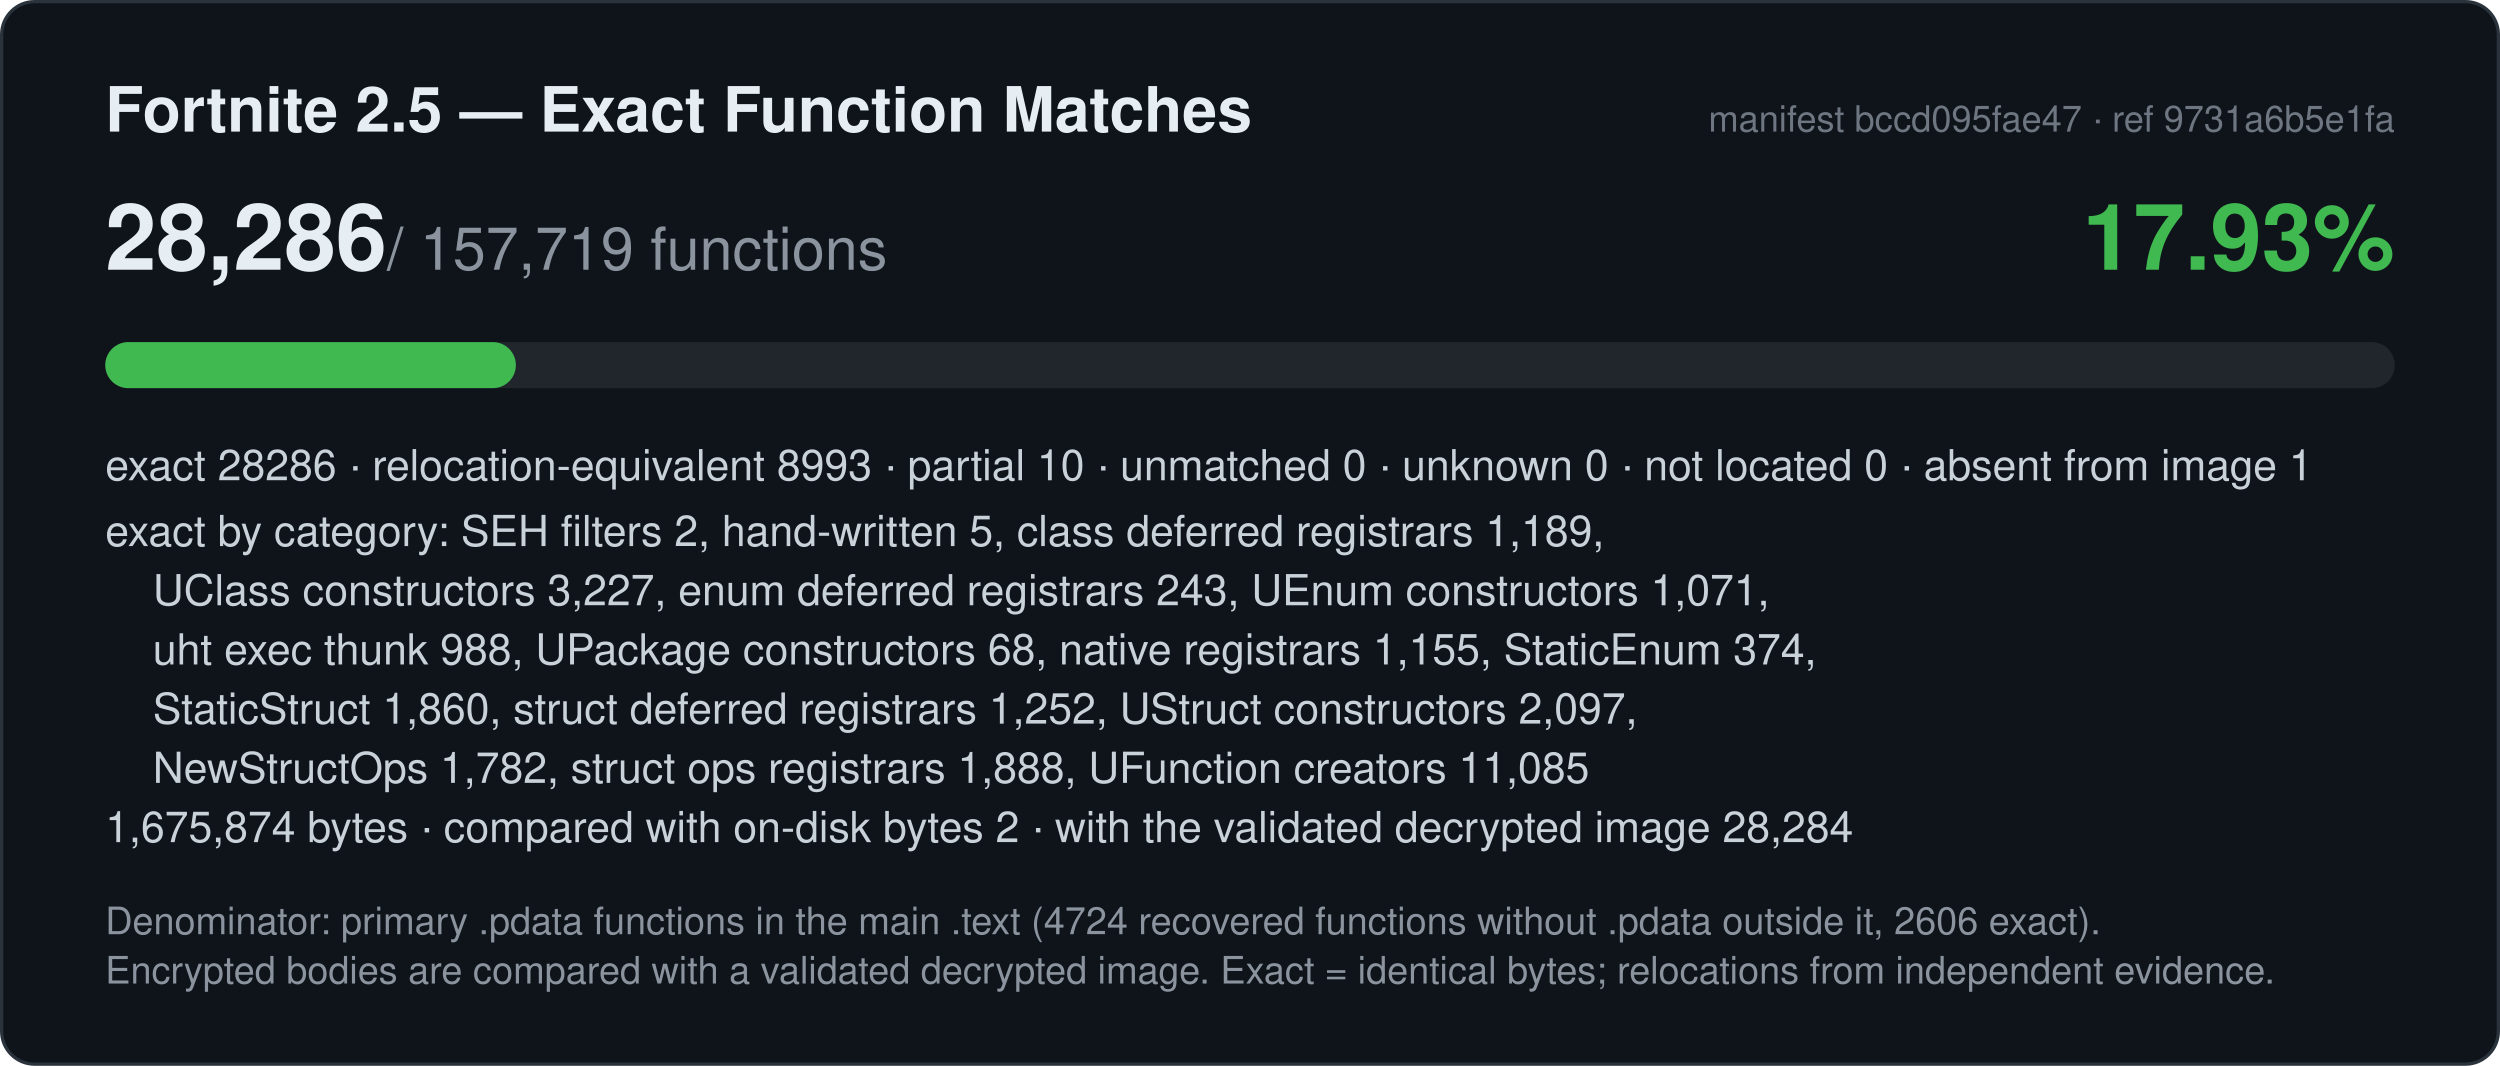
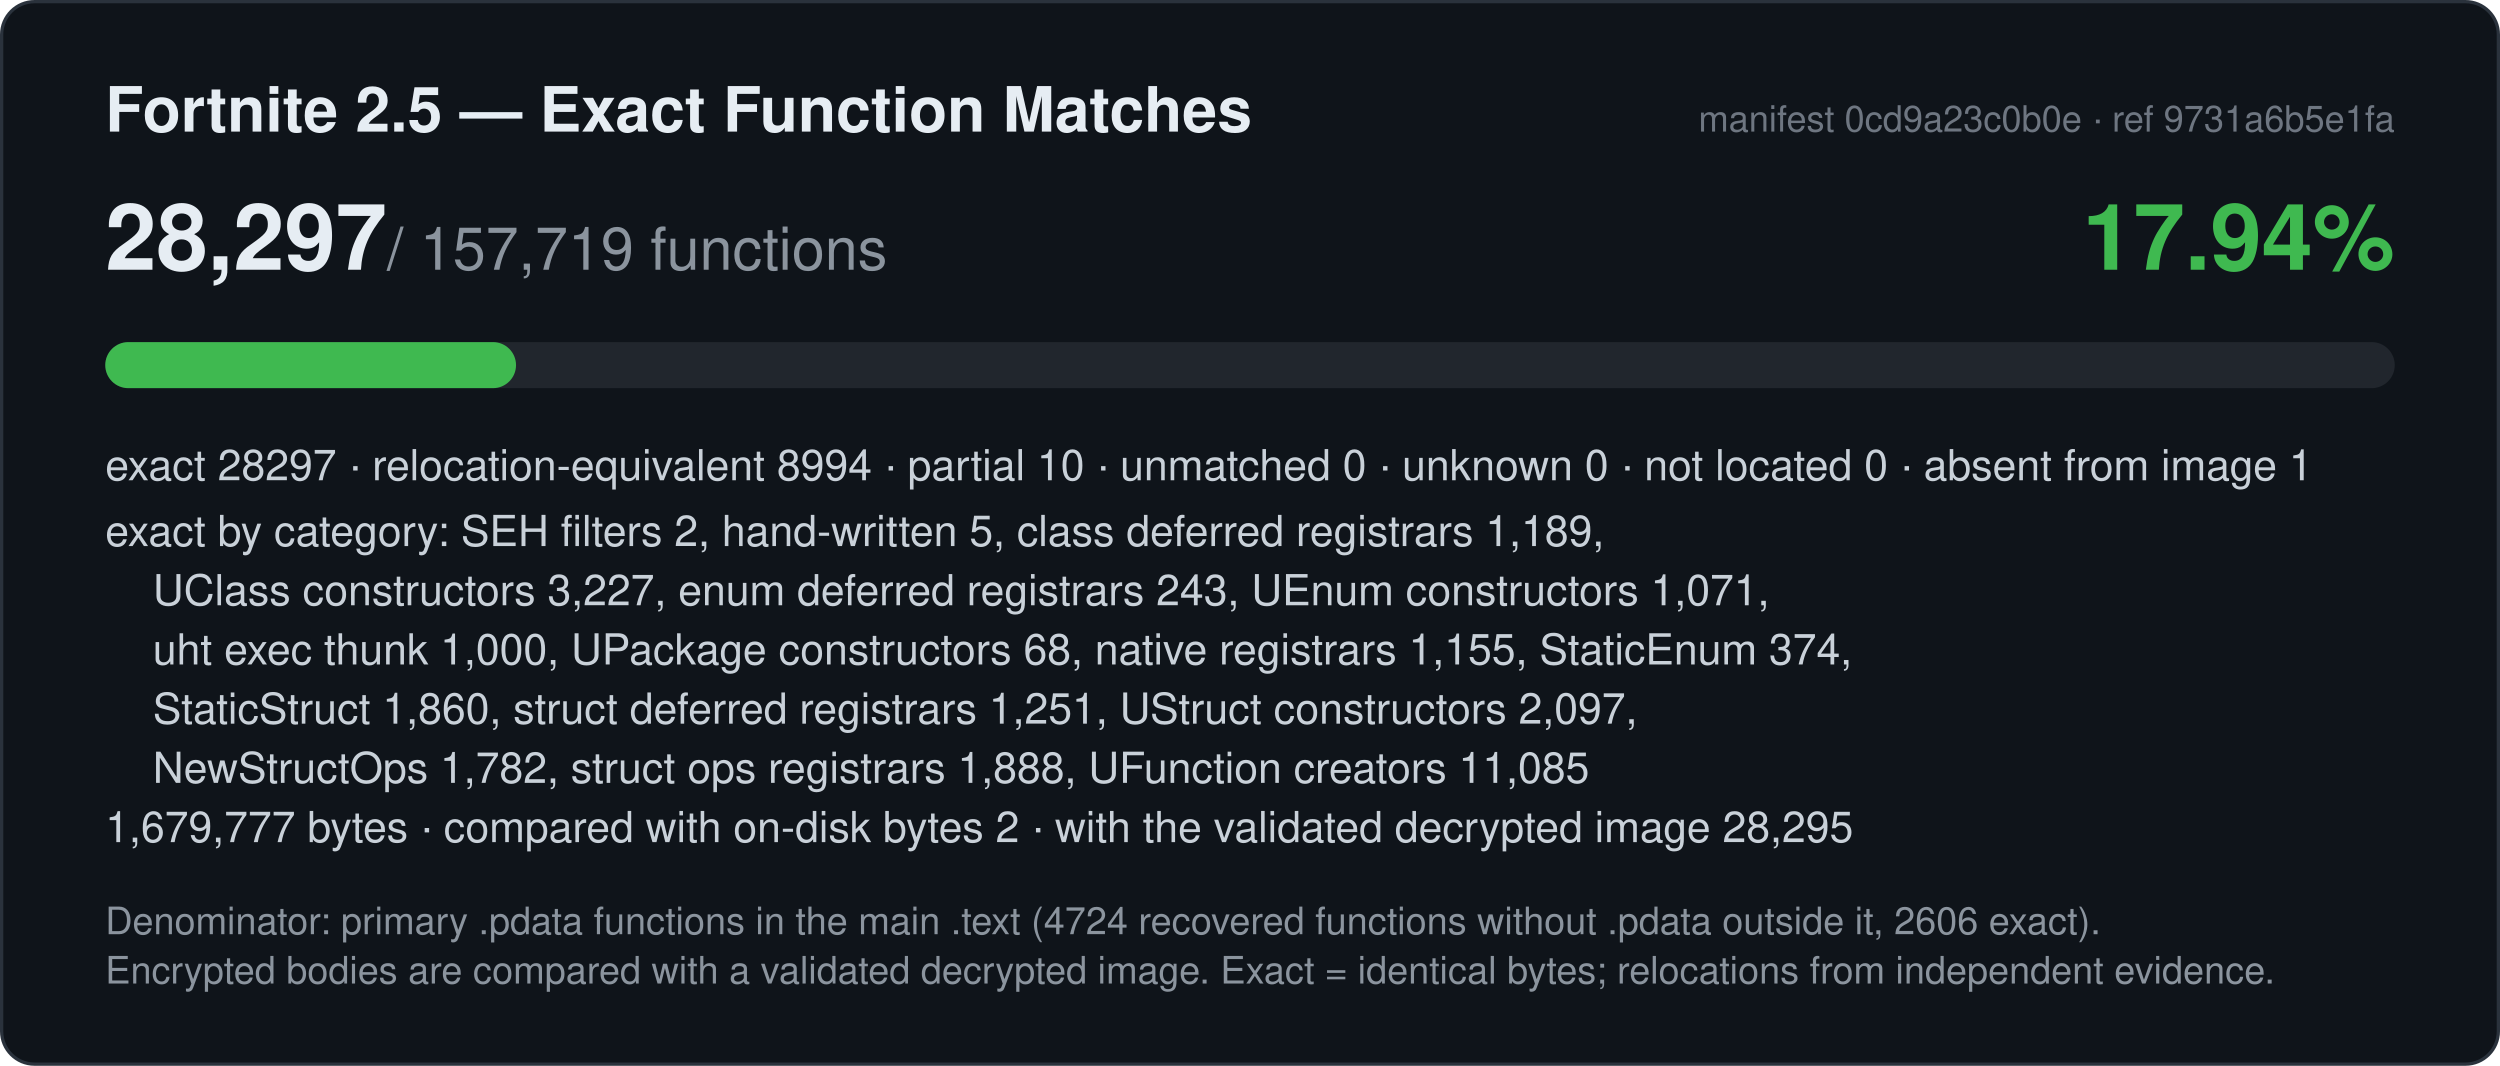
<svg xmlns="http://www.w3.org/2000/svg" width="760" height="324" viewBox="0 0 760 324" role="img" aria-labelledby="t d">
  <rect x="0.5" y="0.5" width="759" height="323" rx="10" fill="#0f141a" stroke="#2a323c" />
  <text x="32" y="40" font-family="Segoe UI, -apple-system, Helvetica, Arial, sans-serif" font-size="19" font-weight="600" fill="#e6edf3">Fortnite 2.5 — Exact Function Matches</text>
-   <text x="32" y="82" font-family="Segoe UI, -apple-system, Helvetica, Arial, sans-serif" font-size="28" font-weight="700" fill="#e6edf3">28,286<tspan font-size="18" font-weight="400" fill="#8b949e"> / 157,719 functions</tspan>
+   <text x="32" y="82" font-family="Segoe UI, -apple-system, Helvetica, Arial, sans-serif" font-size="28" font-weight="700" fill="#e6edf3">28,297<tspan font-size="18" font-weight="400" fill="#8b949e"> / 157,719 functions</tspan>
  </text>
-   <text x="728" y="82" text-anchor="end" font-family="Segoe UI, -apple-system, Helvetica, Arial, sans-serif" font-size="28" font-weight="700" fill="#3fb950">17.93%</text>
+   <text x="728" y="82" text-anchor="end" font-family="Segoe UI, -apple-system, Helvetica, Arial, sans-serif" font-size="28" font-weight="700" fill="#3fb950">17.94%</text>
  <rect x="32" y="104" width="696" height="14" rx="7" fill="#21262d" />
-   <rect x="32" y="104" width="124.824" height="14" rx="7.000" fill="#3fb950" />
-   <text x="32" y="146" font-family="Segoe UI, -apple-system, Helvetica, Arial, sans-serif" font-size="13" fill="#c9d1d9">exact 28286 · relocation-equivalent 8993 · partial 10 · unmatched 0 · unknown 0 · not located 0 · absent from image 1</text>
+   <rect x="32" y="104" width="124.872" height="14" rx="7.000" fill="#3fb950" />
+   <text x="32" y="146" font-family="Segoe UI, -apple-system, Helvetica, Arial, sans-serif" font-size="13" fill="#c9d1d9">exact 28297 · relocation-equivalent 8994 · partial 10 · unmatched 0 · unknown 0 · not located 0 · absent from image 1</text>
  <text x="32" y="166" font-family="Segoe UI, -apple-system, Helvetica, Arial, sans-serif" font-size="13" fill="#c9d1d9" xml:space="preserve">exact by category: SEH filters 2, hand-written 5, class deferred registrars 1,189,</text>
  <text x="32" y="184" font-family="Segoe UI, -apple-system, Helvetica, Arial, sans-serif" font-size="13" fill="#c9d1d9" xml:space="preserve">    UClass constructors 3,227, enum deferred registrars 243, UEnum constructors 1,071,</text>
-   <text x="32" y="202" font-family="Segoe UI, -apple-system, Helvetica, Arial, sans-serif" font-size="13" fill="#c9d1d9" xml:space="preserve">    uht exec thunk 988, UPackage constructors 68, native registrars 1,155, StaticEnum 374,</text>
-   <text x="32" y="220" font-family="Segoe UI, -apple-system, Helvetica, Arial, sans-serif" font-size="13" fill="#c9d1d9" xml:space="preserve">    StaticStruct 1,860, struct deferred registrars 1,252, UStruct constructors 2,097,</text>
+   <text x="32" y="202" font-family="Segoe UI, -apple-system, Helvetica, Arial, sans-serif" font-size="13" fill="#c9d1d9" xml:space="preserve">    uht exec thunk 1,000, UPackage constructors 68, native registrars 1,155, StaticEnum 374,</text>
+   <text x="32" y="220" font-family="Segoe UI, -apple-system, Helvetica, Arial, sans-serif" font-size="13" fill="#c9d1d9" xml:space="preserve">    StaticStruct 1,860, struct deferred registrars 1,251, UStruct constructors 2,097,</text>
  <text x="32" y="238" font-family="Segoe UI, -apple-system, Helvetica, Arial, sans-serif" font-size="13" fill="#c9d1d9" xml:space="preserve">    NewStructOps 1,782, struct ops registrars 1,888, UFunction creators 11,085</text>
-   <text x="32" y="256" font-family="Segoe UI, -apple-system, Helvetica, Arial, sans-serif" font-size="13" fill="#c9d1d9">1,675,874 bytes · compared with on-disk bytes 2 · with the validated decrypted image 28,284</text>
+   <text x="32" y="256" font-family="Segoe UI, -apple-system, Helvetica, Arial, sans-serif" font-size="13" fill="#c9d1d9">1,679,777 bytes · compared with on-disk bytes 2 · with the validated decrypted image 28,295</text>
  <text x="32" y="284" font-family="Segoe UI, -apple-system, Helvetica, Arial, sans-serif" font-size="11.5" fill="#8b949e">Denominator: primary .pdata functions in the main .text (4724 recovered functions without .pdata outside it, 2606 exact).</text>
  <text x="32" y="299" font-family="Segoe UI, -apple-system, Helvetica, Arial, sans-serif" font-size="11.5" fill="#8b949e">Encrypted bodies are compared with a validated decrypted image. Exact = identical bytes; relocations from independent evidence.</text>
-   <text x="728" y="40" text-anchor="end" font-family="Segoe UI, -apple-system, Helvetica, Arial, sans-serif" font-size="11" fill="#6e7681">manifest bccd095fae47 · ref 9731a6b5e1fa</text>
+   <text x="728" y="40" text-anchor="end" font-family="Segoe UI, -apple-system, Helvetica, Arial, sans-serif" font-size="11" fill="#6e7681">manifest 0cd9a23c0b0e · ref 9731a6b5e1fa</text>
</svg>
